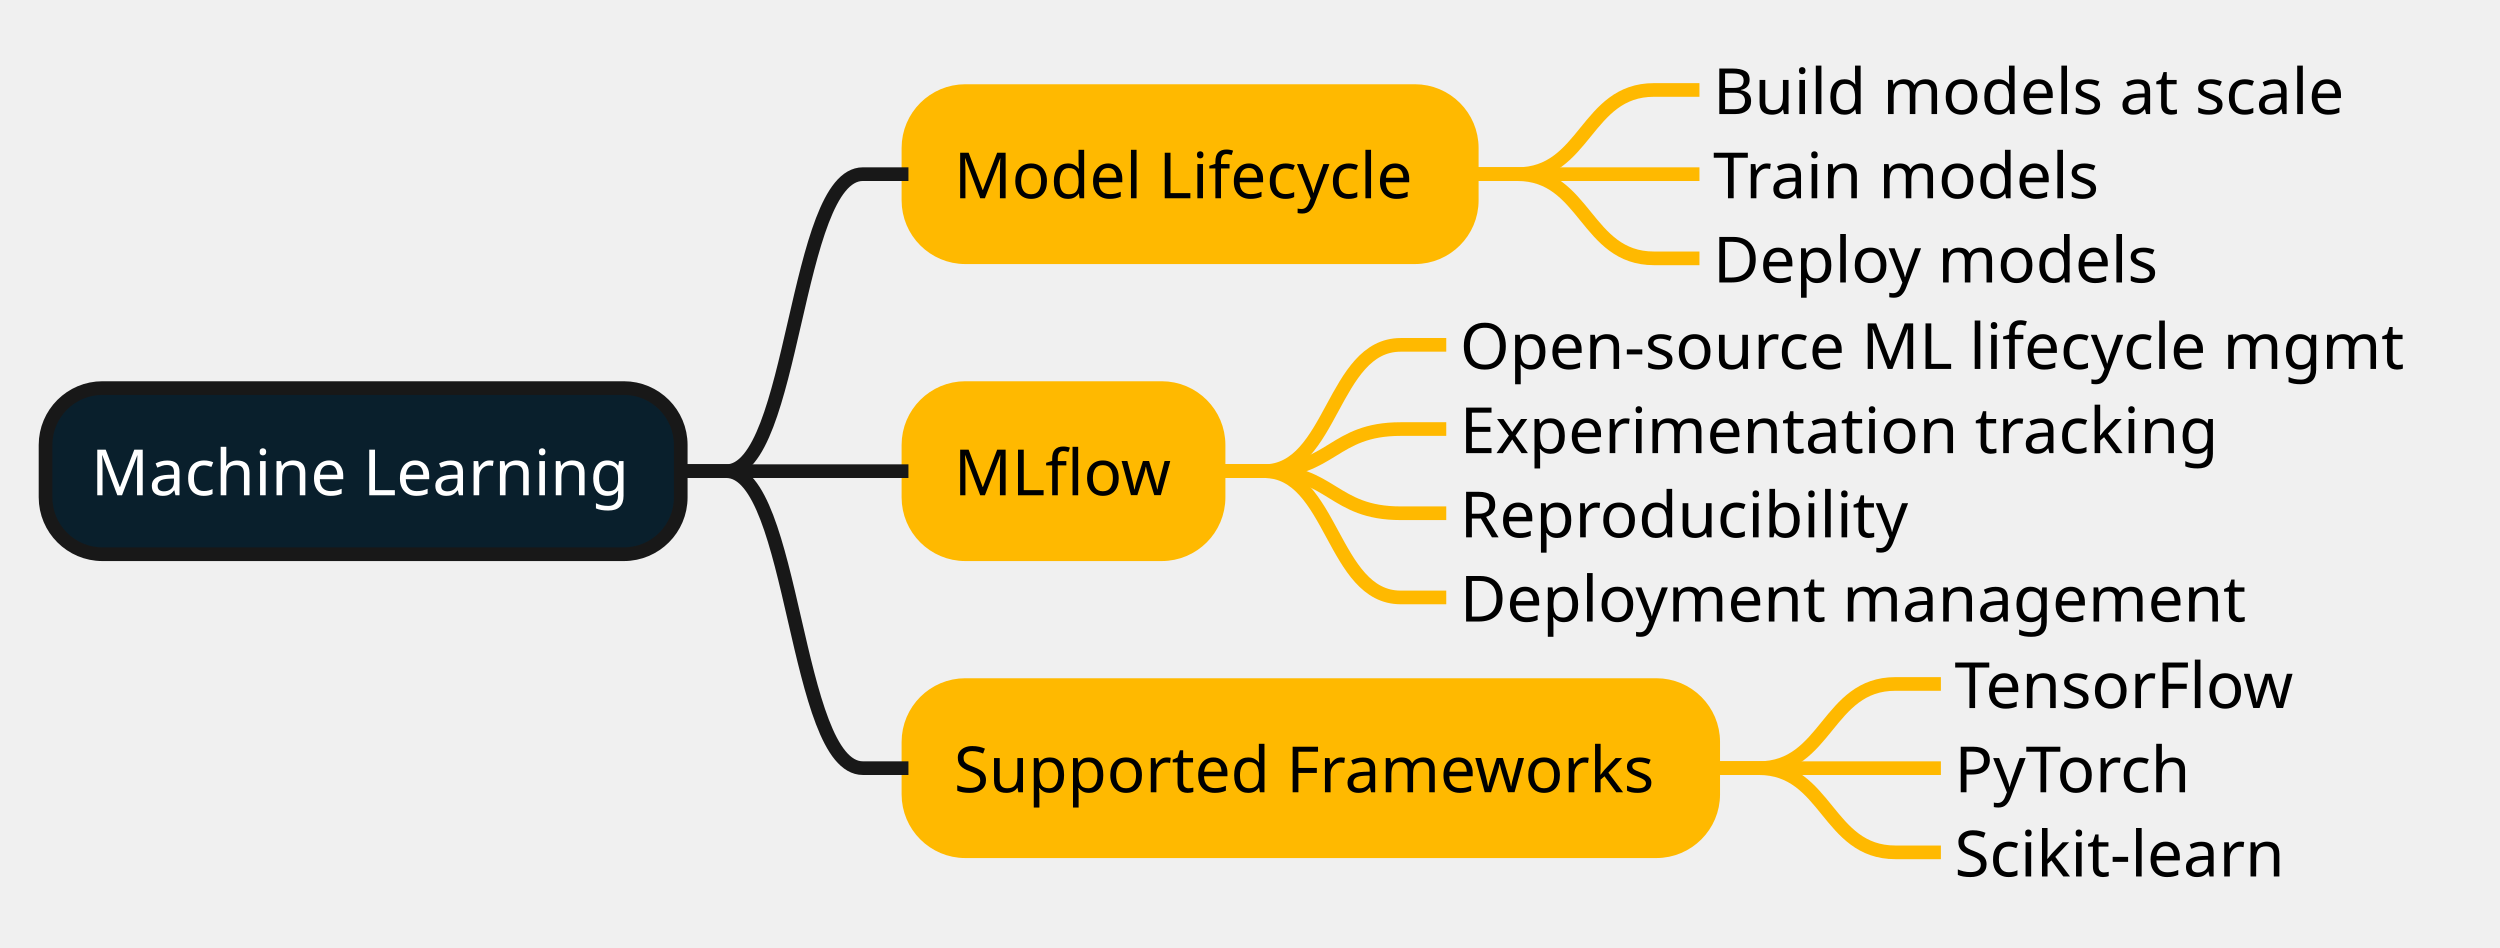
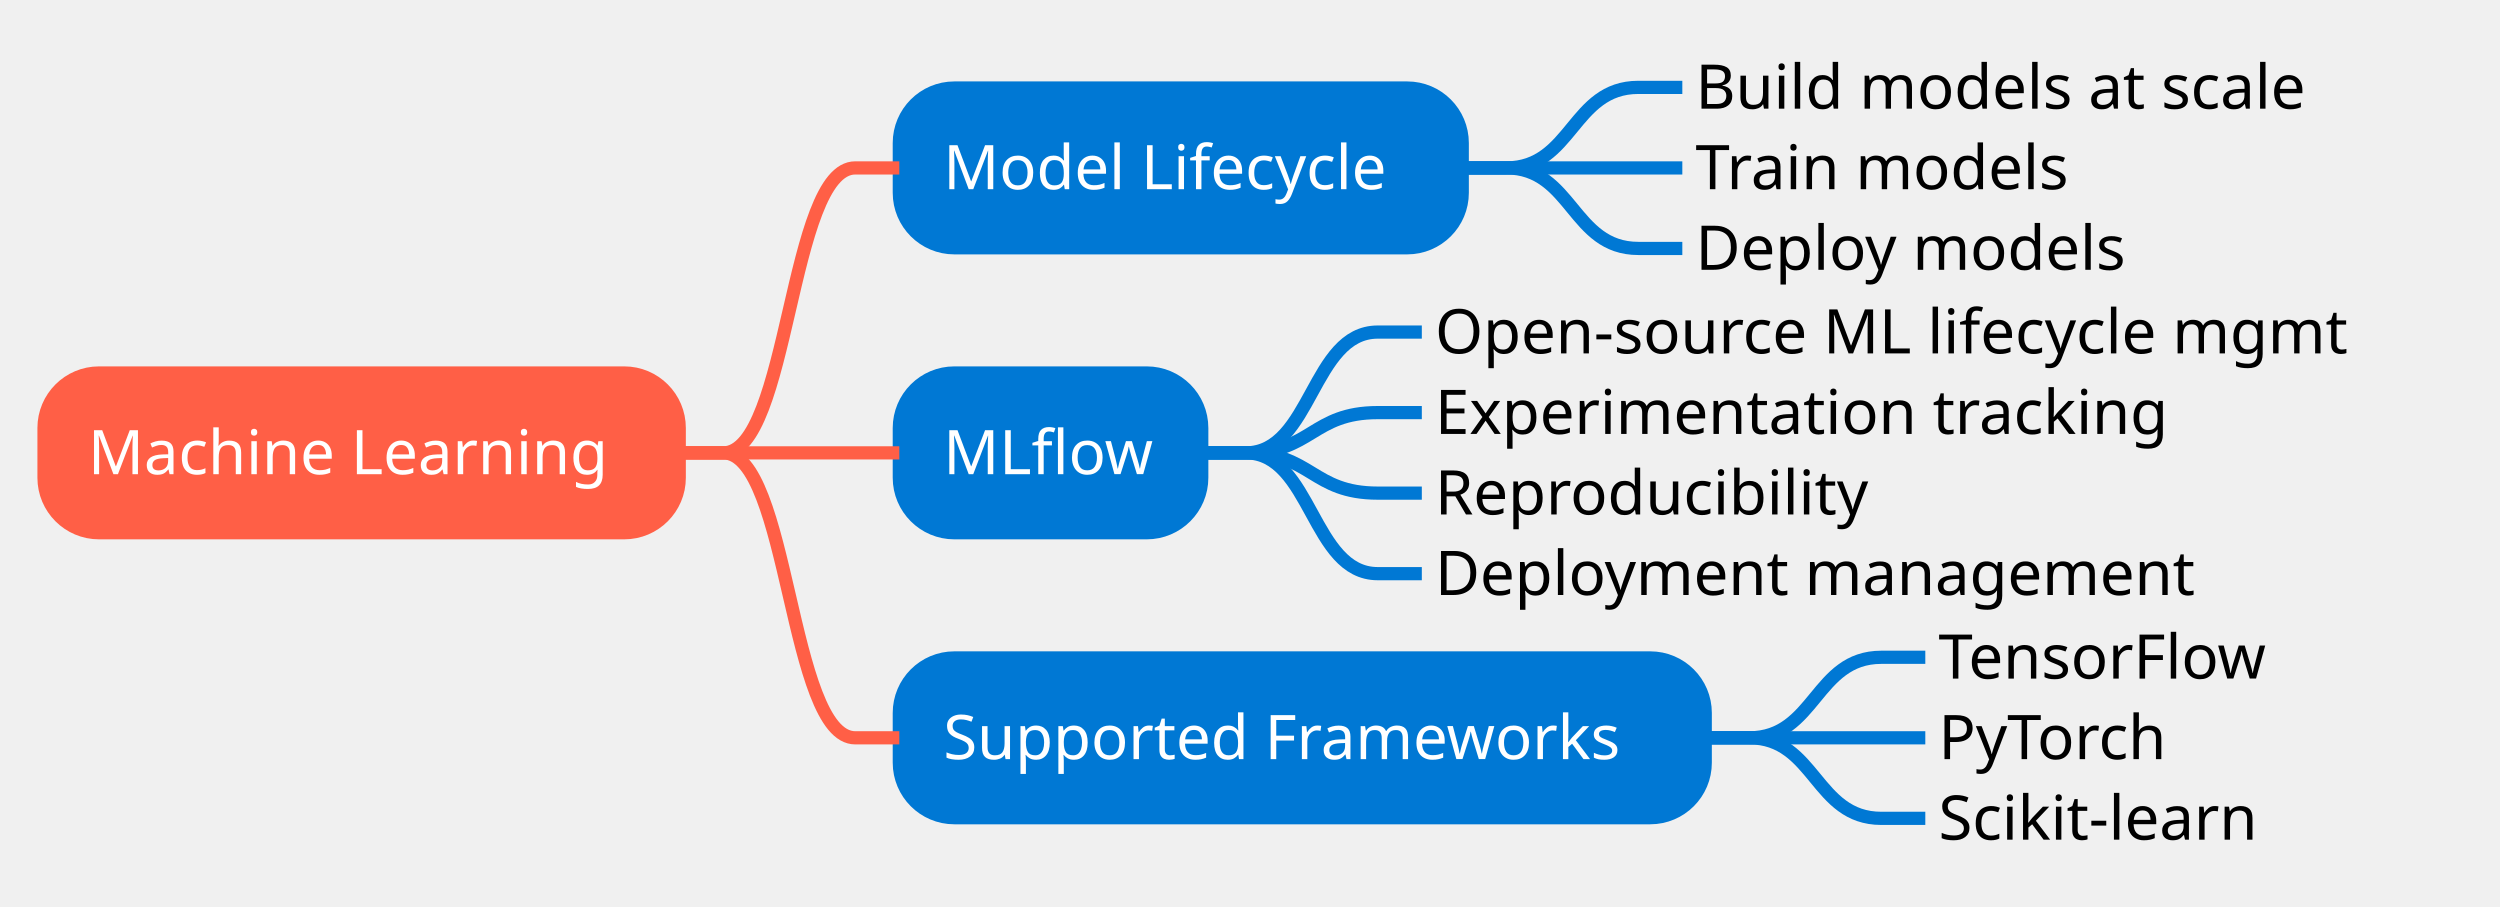
- <svg xmlns="http://www.w3.org/2000/svg" contentStyleType="text/css" data-diagram-type="MINDMAP" height="208px" preserveAspectRatio="none" style="width:549px;height:208px;background:#FFFFFF;" version="1.1" viewBox="0 0 549 208" width="549px" zoomAndPan="magnify">
+ <svg xmlns="http://www.w3.org/2000/svg" contentStyleType="text/css" data-diagram-type="MINDMAP" height="206px" preserveAspectRatio="none" style="width:568px;height:206px;background:#FFFFFF;" version="1.1" viewBox="0 0 568 206" width="568px" zoomAndPan="magnify">
  <defs />
  <g>
-     <rect fill="#091F2C" height="36.488" rx="12.5" ry="12.5" style="stroke:#181818;stroke-width:3;" width="139.492" x="10" y="85.221" />
-     <text fill="#FFFFFF" font-family="sans-serif" font-size="14" lengthAdjust="spacing" textLength="119.492" x="20" y="108.756">Machine Learning</text>
-     <rect fill="#FFB900" height="36.488" rx="12.5" ry="12.5" style="stroke:#FFB900;stroke-width:3;" width="123.708" x="199.492" y="20" />
-     <text fill="#000000" font-family="sans-serif" font-size="14" lengthAdjust="spacing" textLength="103.708" x="209.492" y="43.535">Model Lifecycle</text>
-     <text fill="#000000" font-family="sans-serif" font-size="14" lengthAdjust="spacing" textLength="143.254" x="376.2" y="25.047">Build models at scale</text>
-     <path d="M323.2,38.244 L333.2,38.244 C348.2,38.244 348.2,19.756 363.2,19.756 L373.2,19.756" fill="none" style="stroke:#FFB900;stroke-width:3;" />
-     <text fill="#000000" font-family="sans-serif" font-size="14" lengthAdjust="spacing" textLength="88.942" x="376.2" y="43.535">Train models</text>
-     <path d="M323.2,38.244 L333.2,38.244 C348.2,38.244 348.2,38.244 363.2,38.244 L373.2,38.244" fill="none" style="stroke:#FFB900;stroke-width:3;" />
-     <text fill="#000000" font-family="sans-serif" font-size="14" lengthAdjust="spacing" textLength="100.953" x="376.2" y="62.023">Deploy models</text>
-     <path d="M323.2,38.244 L333.2,38.244 C348.2,38.244 348.2,56.732 363.2,56.732 L373.2,56.732" fill="none" style="stroke:#FFB900;stroke-width:3;" />
-     <path d="M149.492,103.465 L159.492,103.465 C174.492,103.465 174.492,38.244 189.492,38.244 L199.492,38.244" fill="none" style="stroke:#181818;stroke-width:3;" />
-     <rect fill="#FFB900" height="36.488" rx="12.5" ry="12.5" style="stroke:#FFB900;stroke-width:3;" width="68.105" x="199.492" y="85.221" />
-     <text fill="#000000" font-family="sans-serif" font-size="14" lengthAdjust="spacing" textLength="48.105" x="209.492" y="108.756">MLflow</text>
-     <text fill="#000000" font-family="sans-serif" font-size="14" lengthAdjust="spacing" textLength="216.863" x="320.597" y="81.023">Open-source ML lifecycle mgmt</text>
-     <path d="M267.597,103.465 L277.597,103.465 C292.597,103.465 292.597,75.732 307.597,75.732 L317.597,75.732" fill="none" style="stroke:#FFB900;stroke-width:3;" />
-     <text fill="#000000" font-family="sans-serif" font-size="14" lengthAdjust="spacing" textLength="171.602" x="320.597" y="99.512">Experimentation tracking</text>
-     <path d="M267.597,103.465 L277.597,103.465 C292.597,103.465 292.597,94.221 307.597,94.221 L317.597,94.221" fill="none" style="stroke:#FFB900;stroke-width:3;" />
-     <text fill="#000000" font-family="sans-serif" font-size="14" lengthAdjust="spacing" textLength="102.013" x="320.597" y="118">Reproducibility</text>
-     <path d="M267.597,103.465 L277.597,103.465 C292.597,103.465 292.597,112.709 307.597,112.709 L317.597,112.709" fill="none" style="stroke:#FFB900;stroke-width:3;" />
-     <text fill="#000000" font-family="sans-serif" font-size="14" lengthAdjust="spacing" textLength="174.829" x="320.597" y="136.488">Deployment management</text>
-     <path d="M267.597,103.465 L277.597,103.465 C292.597,103.465 292.597,131.197 307.597,131.197 L317.597,131.197" fill="none" style="stroke:#FFB900;stroke-width:3;" />
-     <path d="M149.492,103.465 L159.492,103.465 C174.492,103.465 174.492,103.465 189.492,103.465 L199.492,103.465" fill="none" style="stroke:#181818;stroke-width:3;" />
-     <rect fill="#FFB900" height="36.488" rx="12.5" ry="12.5" style="stroke:#FFB900;stroke-width:3;" width="176.727" x="199.492" y="150.441" />
-     <text fill="#000000" font-family="sans-serif" font-size="14" lengthAdjust="spacing" textLength="156.727" x="209.492" y="173.977">Supported Frameworks</text>
-     <text fill="#000000" font-family="sans-serif" font-size="14" lengthAdjust="spacing" textLength="77.745" x="429.22" y="155.488">TensorFlow</text>
-     <path d="M376.22,168.685 L386.22,168.685 C401.22,168.685 401.22,150.197 416.22,150.197 L426.22,150.197" fill="none" style="stroke:#FFB900;stroke-width:3;" />
-     <text fill="#000000" font-family="sans-serif" font-size="14" lengthAdjust="spacing" textLength="54.093" x="429.22" y="173.977">PyTorch</text>
-     <path d="M376.22,168.685 L386.22,168.685 C401.22,168.685 401.22,168.685 416.22,168.685 L426.22,168.685" fill="none" style="stroke:#FFB900;stroke-width:3;" />
-     <text fill="#000000" font-family="sans-serif" font-size="14" lengthAdjust="spacing" textLength="78.319" x="429.22" y="192.465">Scikit-learn</text>
-     <path d="M376.22,168.685 L386.22,168.685 C401.22,168.685 401.22,187.174 416.22,187.174 L426.22,187.174" fill="none" style="stroke:#FFB900;stroke-width:3;" />
-     <path d="M149.492,103.465 L159.492,103.465 C174.492,103.465 174.492,168.685 189.492,168.685 L199.492,168.685" fill="none" style="stroke:#181818;stroke-width:3;" />
+     <rect fill="#FF5F46" height="36.297" rx="12.5" ry="12.5" style="stroke:#FF5F46;stroke-width:3;" width="144.325" x="10" y="84.742" />
+     <text fill="#FFFFFF" font-family="sans-serif" font-size="14" lengthAdjust="spacing" textLength="124.325" x="20" y="107.737">Machine Learning</text>
+     <rect fill="#0078D4" height="36.297" rx="12.5" ry="12.5" style="stroke:#0078D4;stroke-width:3;" width="127.898" x="204.325" y="20" />
+     <text fill="#FFFFFF" font-family="sans-serif" font-size="14" lengthAdjust="spacing" textLength="107.898" x="214.325" y="42.995">Model Lifecycle</text>
+     <text fill="#000000" font-family="sans-serif" font-size="14" lengthAdjust="spacing" textLength="149.523" x="385.224" y="24.698">Build models at scale</text>
+     <path d="M332.224,38.148 L342.224,38.148 C357.224,38.148 357.224,19.852 372.224,19.852 L382.224,19.852" fill="none" style="stroke:#0078D4;stroke-width:3;" />
+     <text fill="#000000" font-family="sans-serif" font-size="14" lengthAdjust="spacing" textLength="90.986" x="385.224" y="42.995">Train models</text>
+     <path d="M332.224,38.148 L342.224,38.148 C357.224,38.148 357.224,38.148 372.224,38.148 L382.224,38.148" fill="none" style="stroke:#0078D4;stroke-width:3;" />
+     <text fill="#000000" font-family="sans-serif" font-size="14" lengthAdjust="spacing" textLength="104.357" x="385.224" y="61.292">Deploy models</text>
+     <path d="M332.224,38.148 L342.224,38.148 C357.224,38.148 357.224,56.445 372.224,56.445 L382.224,56.445" fill="none" style="stroke:#0078D4;stroke-width:3;" />
+     <path d="M154.325,102.891 L164.325,102.891 C179.325,102.891 179.325,38.148 194.325,38.148 L204.325,38.148" fill="none" style="stroke:#FF5F46;stroke-width:3;" />
+     <rect fill="#0078D4" height="36.297" rx="12.5" ry="12.5" style="stroke:#0078D4;stroke-width:3;" width="68.713" x="204.325" y="84.742" />
+     <text fill="#FFFFFF" font-family="sans-serif" font-size="14" lengthAdjust="spacing" textLength="48.713" x="214.325" y="107.737">MLflow</text>
+     <text fill="#000000" font-family="sans-serif" font-size="14" lengthAdjust="spacing" textLength="221.628" x="326.038" y="80.292">Open-source ML lifecycle mgmt</text>
+     <path d="M273.038,102.891 L283.038,102.891 C298.038,102.891 298.038,75.445 313.038,75.445 L323.038,75.445" fill="none" style="stroke:#0078D4;stroke-width:3;" />
+     <text fill="#000000" font-family="sans-serif" font-size="14" lengthAdjust="spacing" textLength="178.015" x="326.038" y="98.589">Experimentation tracking</text>
+     <path d="M273.038,102.891 L283.038,102.891 C298.038,102.891 298.038,93.742 313.038,93.742 L323.038,93.742" fill="none" style="stroke:#0078D4;stroke-width:3;" />
+     <text fill="#000000" font-family="sans-serif" font-size="14" lengthAdjust="spacing" textLength="105.226" x="326.038" y="116.886">Reproducibility</text>
+     <path d="M273.038,102.891 L283.038,102.891 C298.038,102.891 298.038,112.039 313.038,112.039 L323.038,112.039" fill="none" style="stroke:#0078D4;stroke-width:3;" />
+     <text fill="#000000" font-family="sans-serif" font-size="14" lengthAdjust="spacing" textLength="183.866" x="326.038" y="135.183">Deployment management</text>
+     <path d="M273.038,102.891 L283.038,102.891 C298.038,102.891 298.038,130.336 313.038,130.336 L323.038,130.336" fill="none" style="stroke:#0078D4;stroke-width:3;" />
+     <path d="M154.325,102.891 L164.325,102.891 C179.325,102.891 179.325,102.891 194.325,102.891 L204.325,102.891" fill="none" style="stroke:#FF5F46;stroke-width:3;" />
+     <rect fill="#0078D4" height="36.297" rx="12.5" ry="12.5" style="stroke:#0078D4;stroke-width:3;" width="183.106" x="204.325" y="149.484" />
+     <text fill="#FFFFFF" font-family="sans-serif" font-size="14" lengthAdjust="spacing" textLength="163.106" x="214.325" y="172.48">Supported Frameworks</text>
+     <text fill="#000000" font-family="sans-serif" font-size="14" lengthAdjust="spacing" textLength="79.611" x="440.431" y="154.183">TensorFlow</text>
+     <path d="M387.431,167.633 L397.431,167.633 C412.431,167.633 412.431,149.336 427.431,149.336 L437.431,149.336" fill="none" style="stroke:#0078D4;stroke-width:3;" />
+     <text fill="#000000" font-family="sans-serif" font-size="14" lengthAdjust="spacing" textLength="56.171" x="440.431" y="172.48">PyTorch</text>
+     <path d="M387.431,167.633 L397.431,167.633 C412.431,167.633 412.431,167.633 427.431,167.633 L437.431,167.633" fill="none" style="stroke:#0078D4;stroke-width:3;" />
+     <text fill="#000000" font-family="sans-serif" font-size="14" lengthAdjust="spacing" textLength="78.723" x="440.431" y="190.776">Scikit-learn</text>
+     <path d="M387.431,167.633 L397.431,167.633 C412.431,167.633 412.431,185.93 427.431,185.93 L437.431,185.93" fill="none" style="stroke:#0078D4;stroke-width:3;" />
+     <path d="M154.325,102.891 L164.325,102.891 C179.325,102.891 179.325,167.633 194.325,167.633 L204.325,167.633" fill="none" style="stroke:#FF5F46;stroke-width:3;" />
  </g>
</svg>
